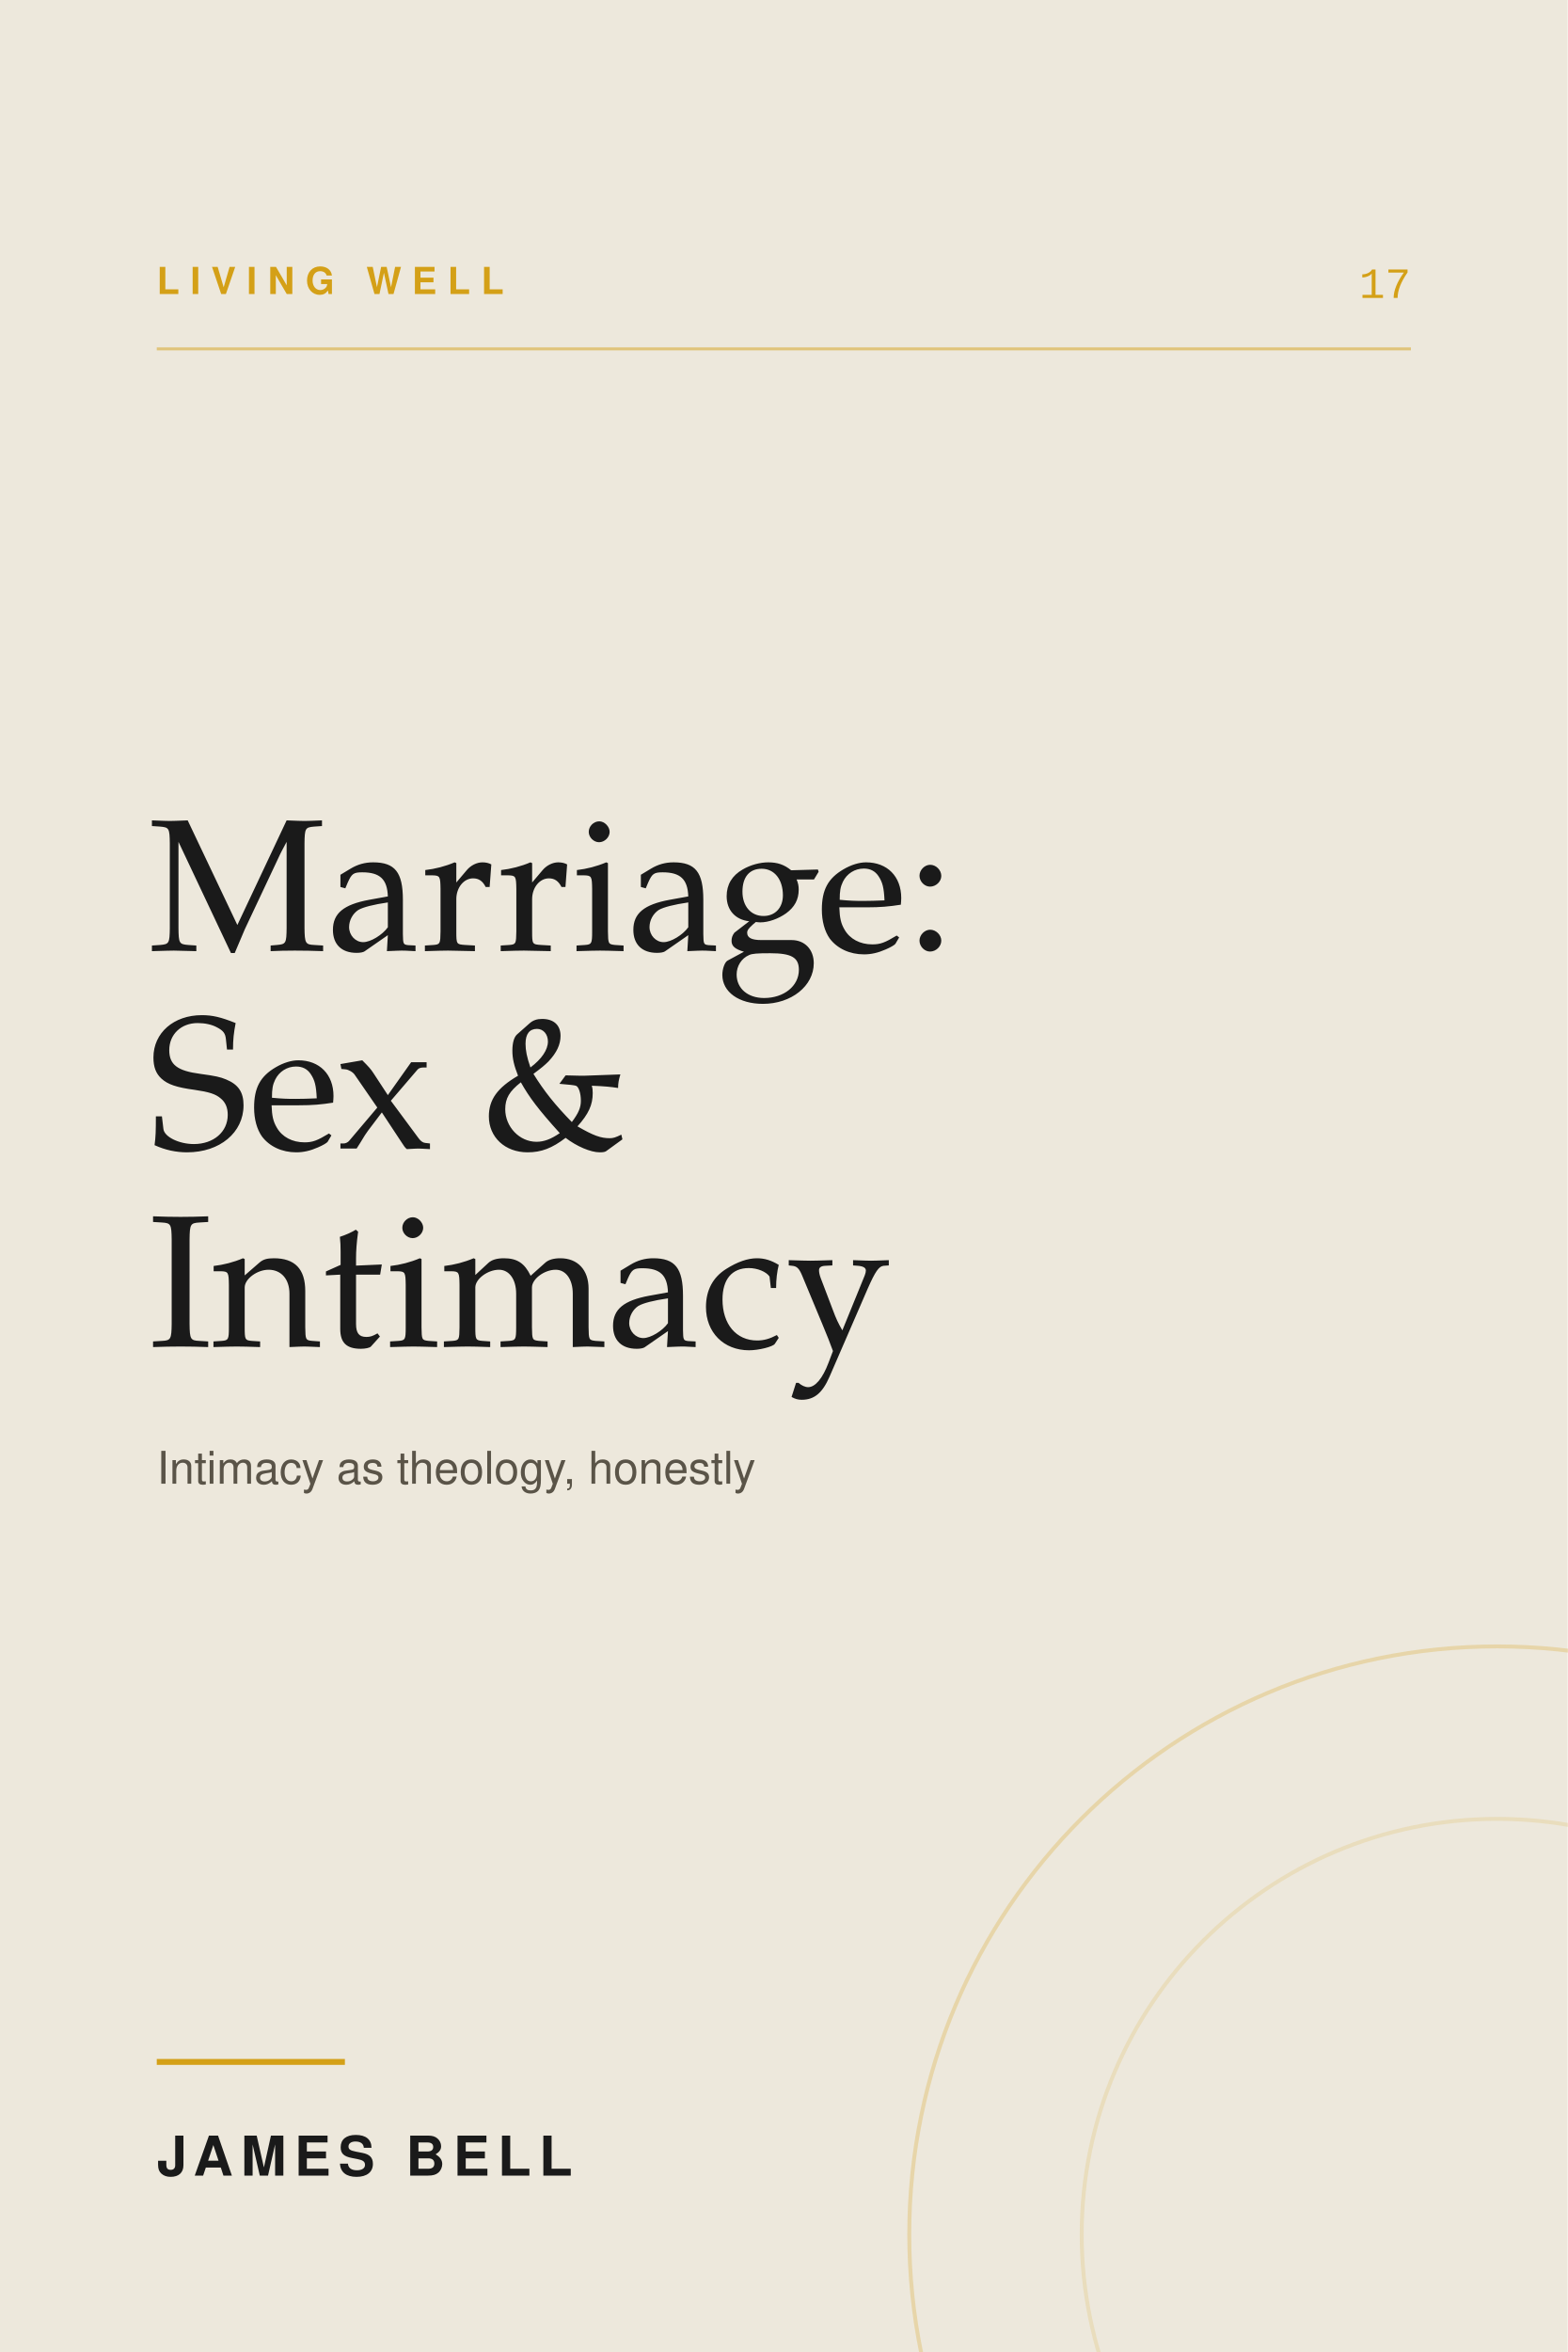
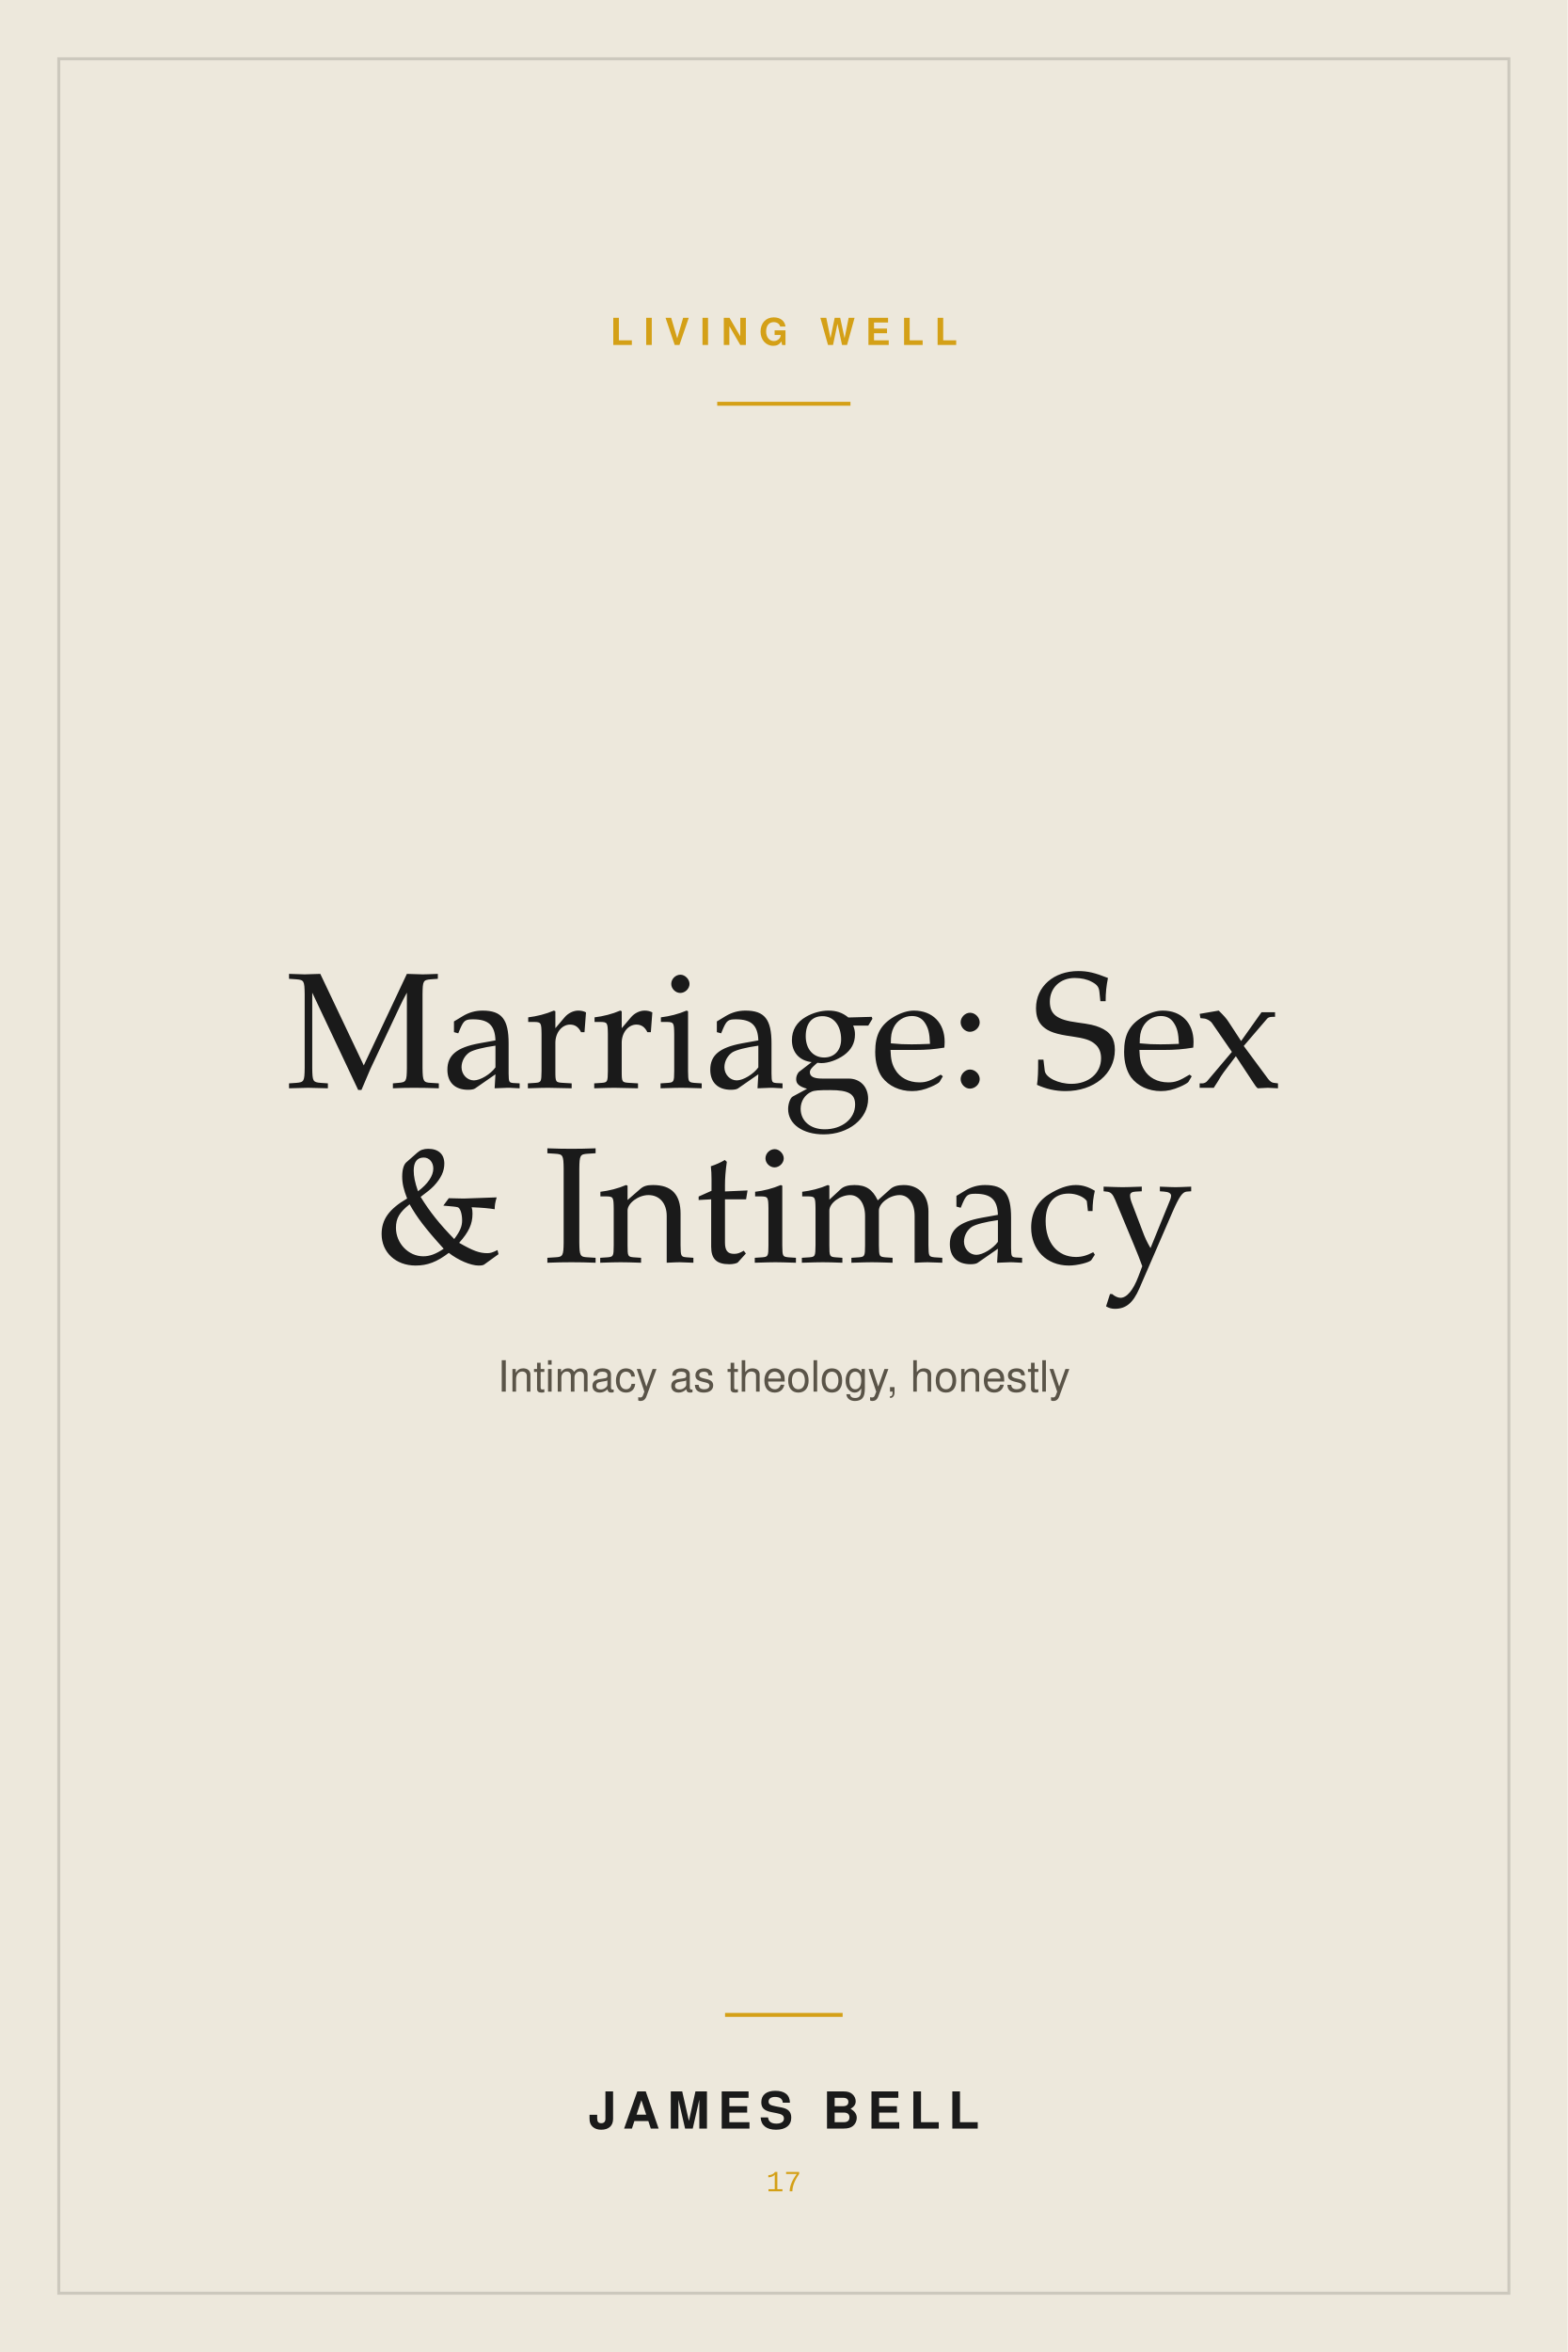
<svg xmlns="http://www.w3.org/2000/svg" width="800" height="1200" viewBox="0 0 800 1200" role="img" aria-label="Marriage: Sex &amp; Intimacy by James Bell">
  <rect width="800" height="1200" fill="#EDE8DC" />
-   <circle cx="764" cy="1140" r="300" fill="none" stroke="#D4A017" stroke-width="2" opacity="0.26" />
-   <circle cx="764" cy="1140" r="212" fill="none" stroke="#D4A017" stroke-width="2" opacity="0.16" />
-   <text x="80" y="150" font-family="Helvetica, Arial, sans-serif" font-size="19" letter-spacing="5.5" font-weight="700" fill="#D4A017">LIVING WELL</text>
-   <text x="720" y="152" text-anchor="end" font-family="'JetBrains Mono', 'Courier New', monospace" font-size="22" fill="#D4A017">17</text>
-   <line x1="80" y1="178" x2="720" y2="178" stroke="#D4A017" stroke-width="1.5" opacity="0.5" />
-   <text x="76" y="485" font-family="Palatino, 'Palatino Linotype', Georgia, serif" font-size="96" font-weight="400" fill="#1A1A1A">Marriage:</text>
-   <text x="76" y="586" font-family="Palatino, 'Palatino Linotype', Georgia, serif" font-size="96" font-weight="400" fill="#1A1A1A">Sex &amp;</text>
-   <text x="76" y="687" font-family="Palatino, 'Palatino Linotype', Georgia, serif" font-size="96" font-weight="400" fill="#1A1A1A">Intimacy</text>
-   <text x="80" y="757" font-family="Helvetica, Arial, sans-serif" font-size="23" fill="#5A5448">Intimacy as theology, honestly</text>
-   <line x1="80" y1="1052" x2="176" y2="1052" stroke="#D4A017" stroke-width="3" />
-   <text x="80" y="1110" font-family="Helvetica, Arial, sans-serif" font-size="28" letter-spacing="4" font-weight="700" fill="#1A1A1A">JAMES BELL</text>
+   <rect x="30" y="30" width="740" height="1140" fill="none" stroke="#1A1A1A" stroke-width="1.5" opacity="0.16" />
+   <text x="400" y="176" text-anchor="middle" font-family="Helvetica, Arial, sans-serif" font-size="19" letter-spacing="5.5" font-weight="700" fill="#D4A017">LIVING WELL</text>
+   <line x1="366" y1="206" x2="434" y2="206" stroke="#D4A017" stroke-width="2" />
+   <text x="400" y="555" text-anchor="middle" font-family="Palatino, 'Palatino Linotype', Georgia, serif" font-size="84" fill="#1A1A1A">Marriage: Sex</text>
+   <text x="400" y="644" text-anchor="middle" font-family="Palatino, 'Palatino Linotype', Georgia, serif" font-size="84" fill="#1A1A1A">&amp; Intimacy</text>
+   <text x="400" y="710" text-anchor="middle" font-family="Helvetica, Arial, sans-serif" font-size="22" fill="#5A5448">Intimacy as theology, honestly</text>
+   <line x1="370" y1="1028" x2="430" y2="1028" stroke="#D4A017" stroke-width="2" />
+   <text x="400" y="1086" text-anchor="middle" font-family="Helvetica, Arial, sans-serif" font-size="26" letter-spacing="4" font-weight="700" fill="#1A1A1A">JAMES BELL</text>
+   <text x="400" y="1118" text-anchor="middle" font-family="'JetBrains Mono', 'Courier New', monospace" font-size="15" fill="#D4A017">17</text>
</svg>
